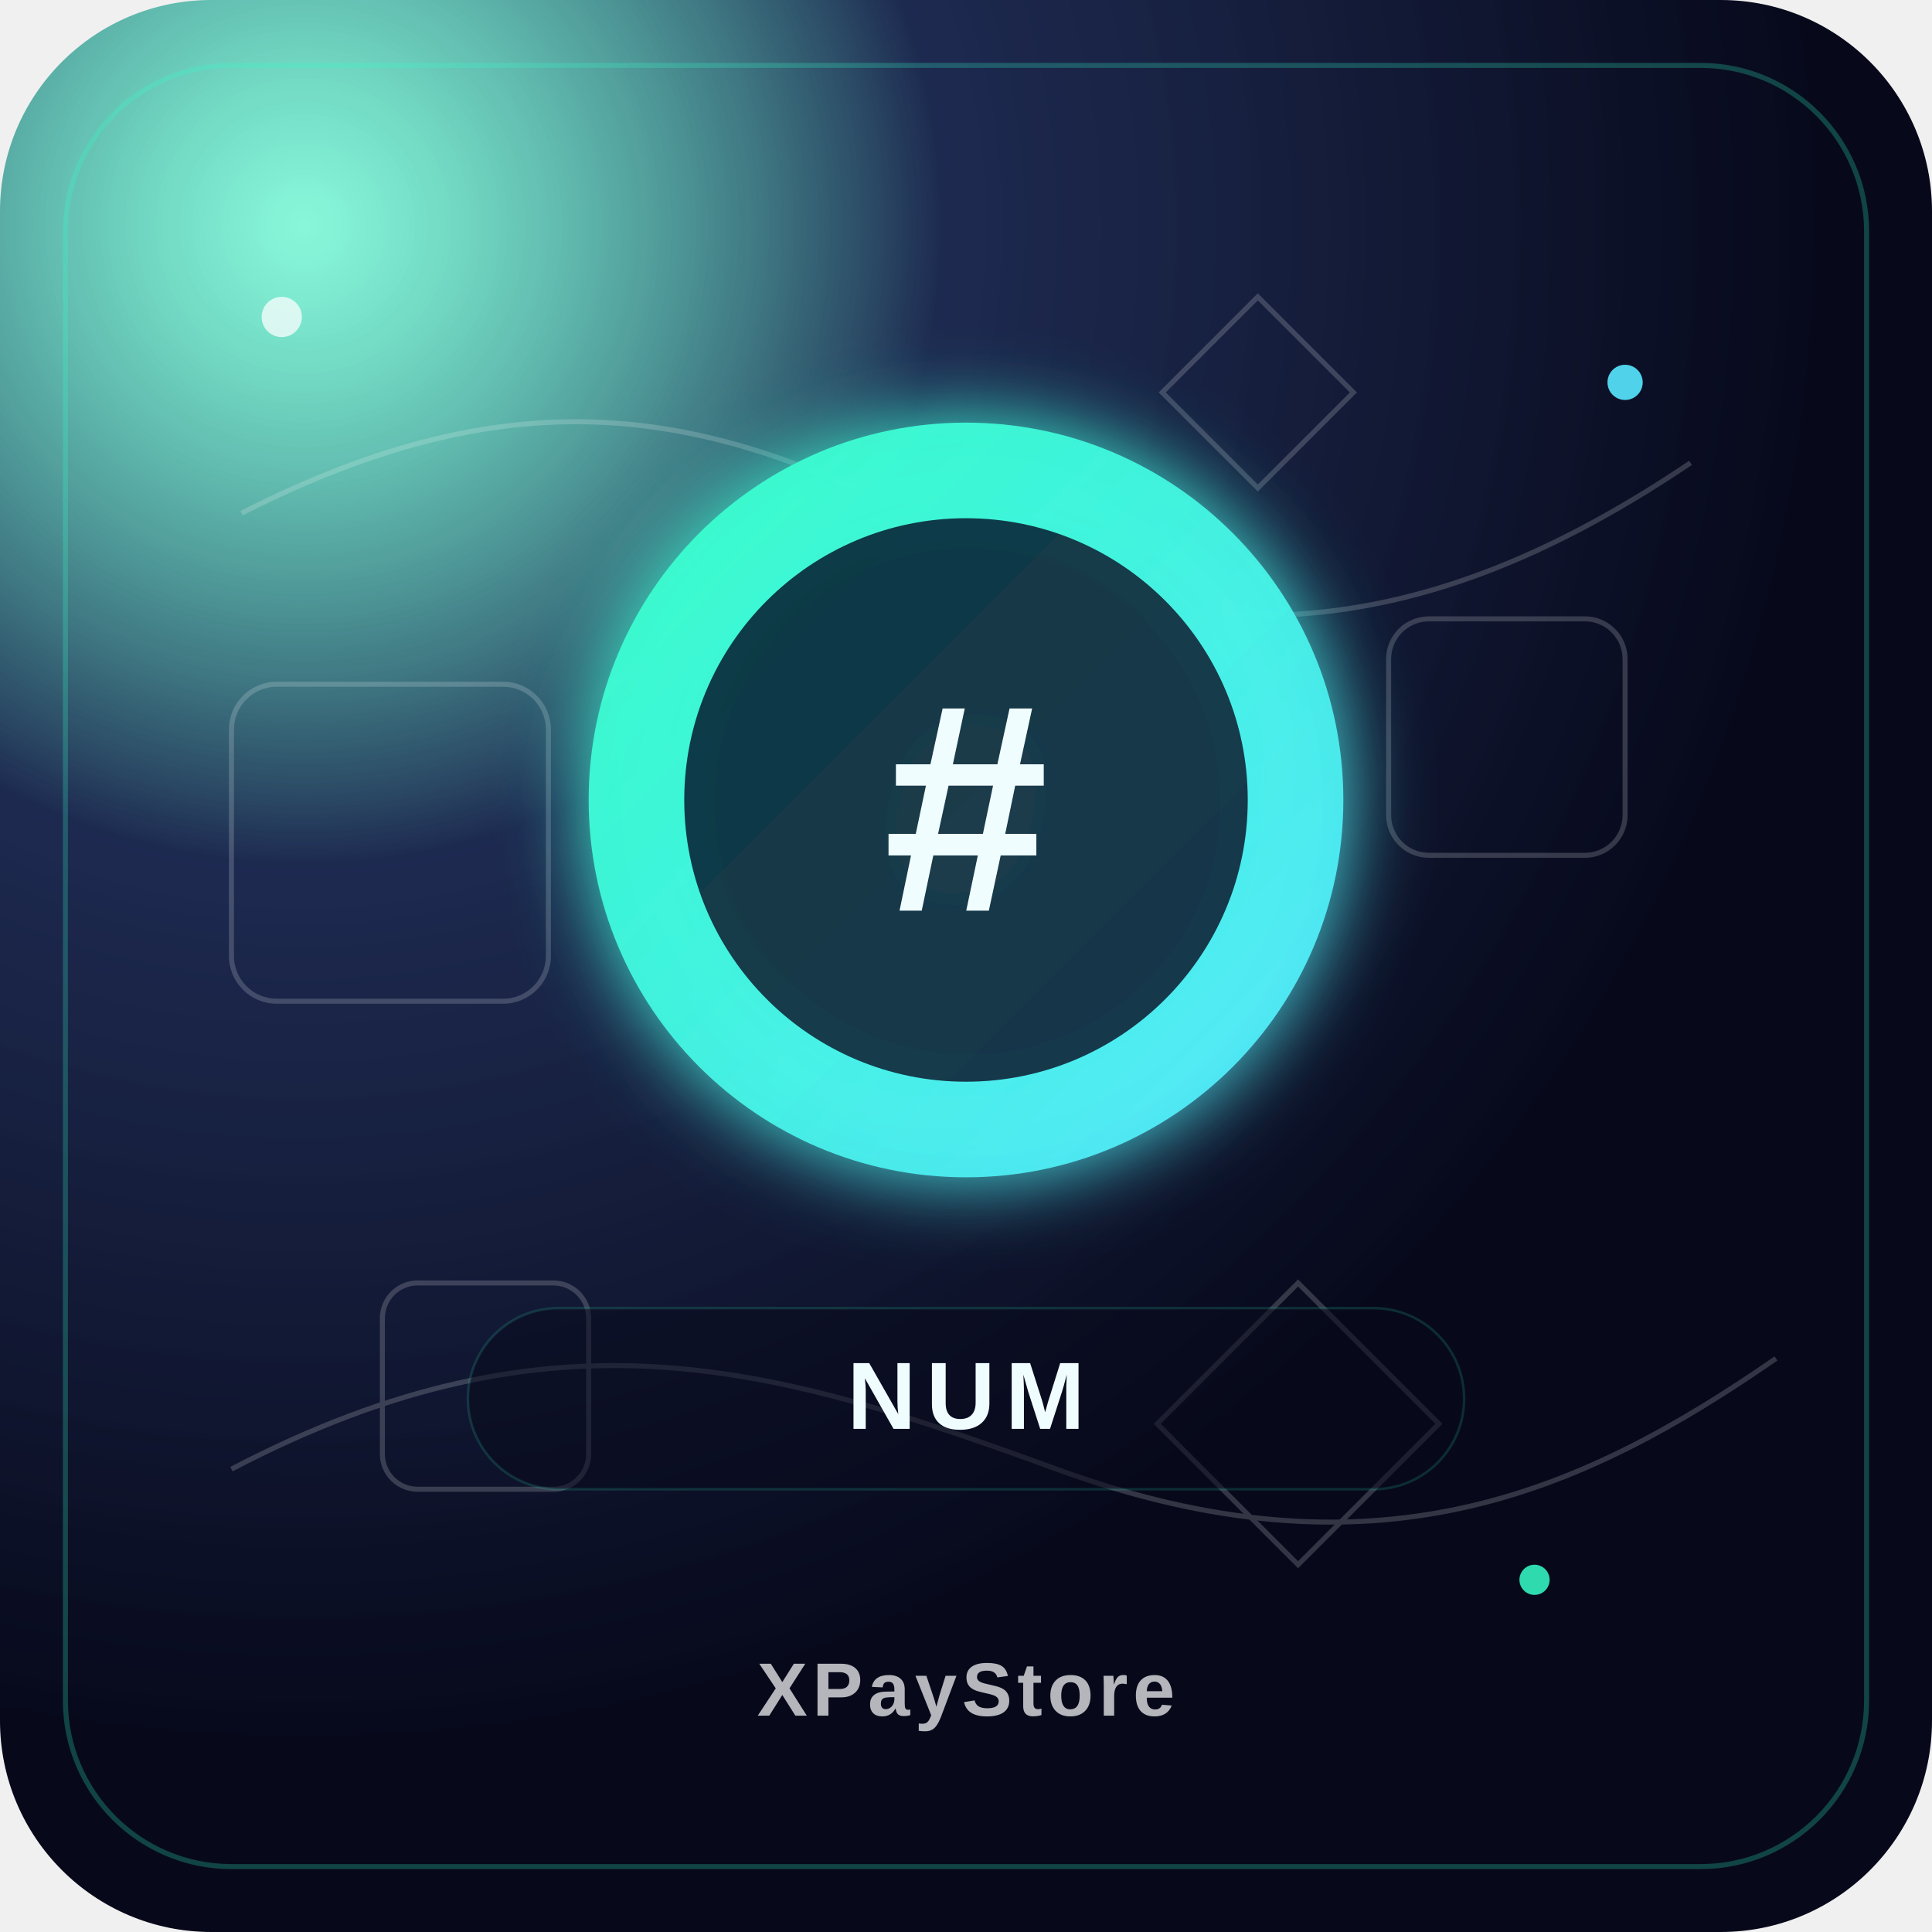
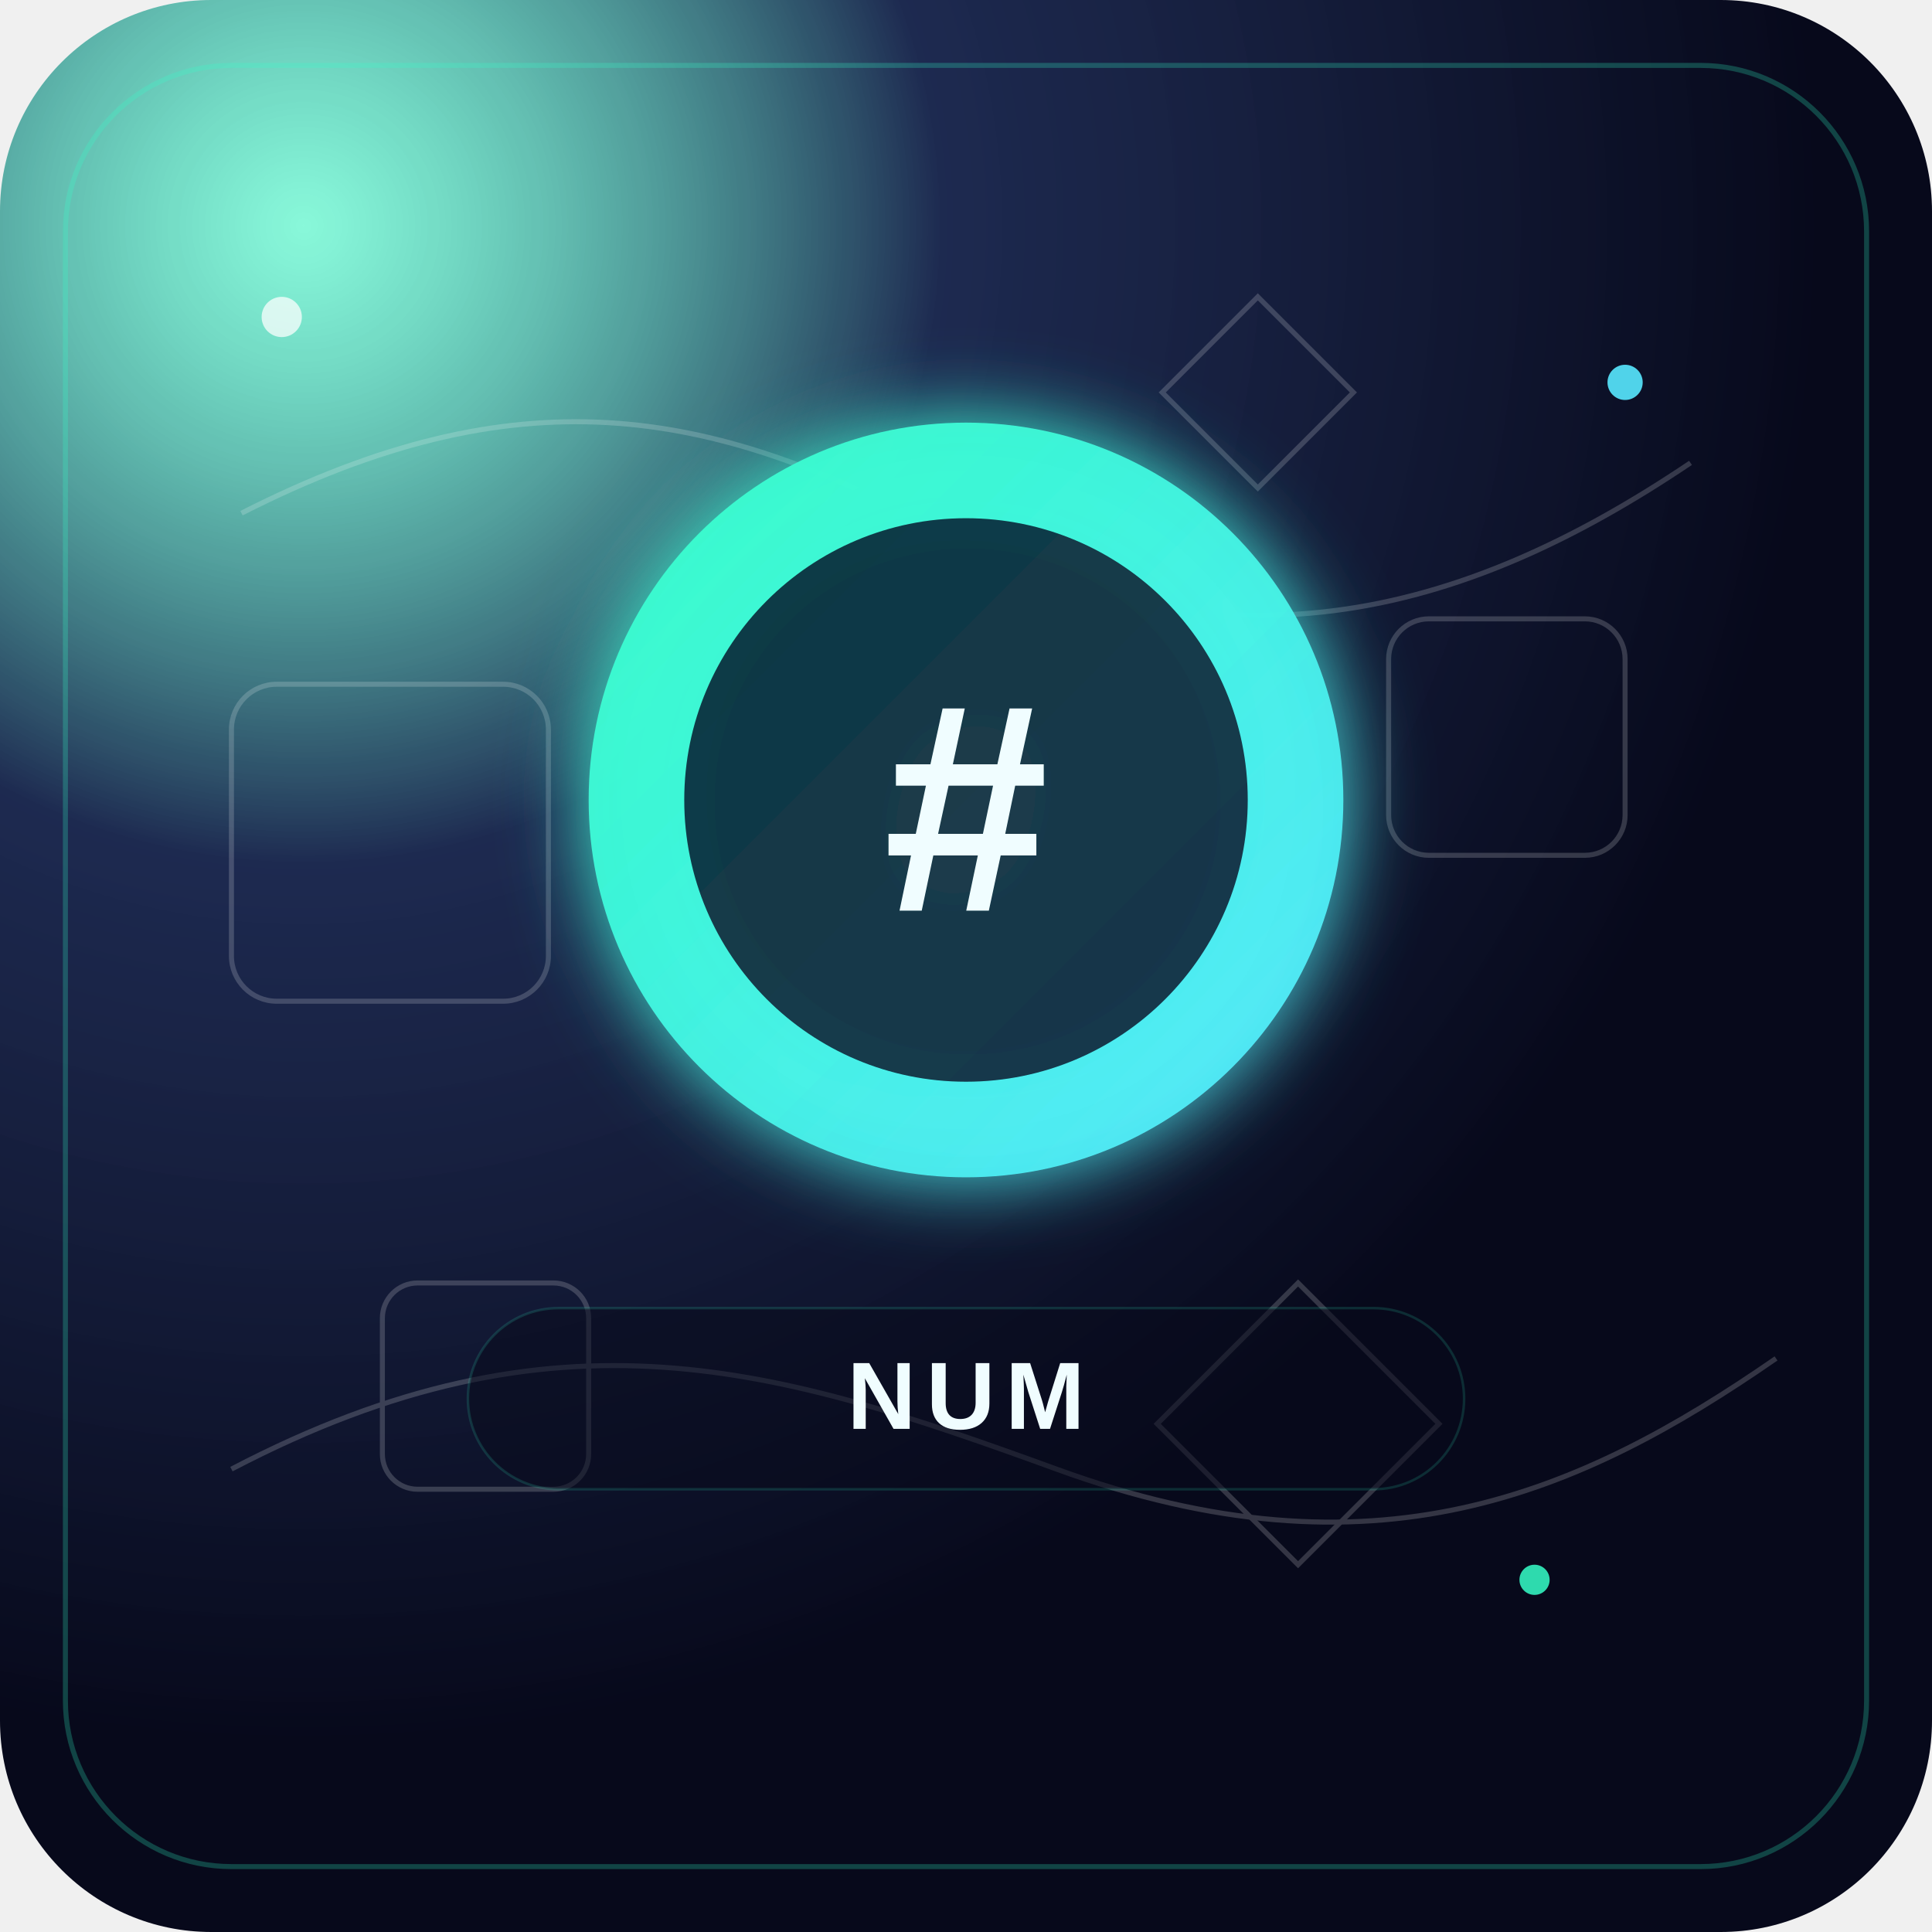
<svg xmlns="http://www.w3.org/2000/svg" width="768" height="768" viewBox="0 0 768 768">
  <defs>
    <radialGradient id="bgxpaycatnumberssvg" cx="16%" cy="12%" r="78%">
      <stop offset="0" stop-color="#35FFC8" stop-opacity="0.55" />
      <stop offset="0.42" stop-color="#15224A" stop-opacity="0.96" />
      <stop offset="1" stop-color="#07091B" />
    </radialGradient>
    <linearGradient id="brandxpaycatnumberssvg" x1="0" x2="1" y1="0" y2="1">
      <stop offset="0" stop-color="#35FFC8" />
      <stop offset="1" stop-color="#58E8FF" />
    </linearGradient>
    <filter id="softGlowxpaycatnumberssvg" x="-45%" y="-45%" width="190%" height="190%">
      <feGaussianBlur stdDeviation="16" result="blur" />
      <feMerge>
        <feMergeNode in="blur" />
        <feMergeNode in="SourceGraphic" />
      </feMerge>
    </filter>
  </defs>
  <rect width="768" height="768" rx="84" fill="url(#bgxpaycatnumberssvg)" />
  <rect x="26" y="26" width="716" height="716" rx="66" fill="none" stroke="#35FFC8" stroke-opacity="0.24" stroke-width="2" />
  <g opacity="0.18" stroke="#FFFFFF" stroke-width="2" fill="none">
    <path d="M96 204 C206 148 282 162 372 210 C486 270 580 246 672 184" />
    <path d="M92 584 C222 516 310 544 420 584 C546 630 628 594 706 540" />
    <rect x="92" y="272" width="126" height="126" rx="18" />
    <rect x="552" y="246" width="94" height="94" rx="16" />
    <rect x="152" y="510" width="82" height="82" rx="14" />
    <path d="M500 118l38 38-38 38-38-38z" />
    <path d="M516 510l56 56-56 56-56-56z" />
  </g>
  <circle cx="112" cy="126" r="8" fill="#FFFFFF" opacity="0.72" />
  <circle cx="646" cy="152" r="7" fill="#58E8FF" opacity="0.9" />
  <circle cx="610" cy="628" r="6" fill="#35FFC8" opacity="0.85" />
  <g filter="url(#softGlowxpaycatnumberssvg)">
    <circle cx="384" cy="318" r="150" fill="url(#brandxpaycatnumberssvg)" opacity="0.96" />
    <circle cx="384" cy="318" r="112" fill="#071026" opacity="0.82" />
    <text x="384" y="362" text-anchor="middle" font-family="Arial, Helvetica, sans-serif" font-size="118" font-weight="900" fill="#F0FDFF">#</text>
  </g>
  <rect x="186" y="520" width="396" height="72" rx="36" fill="#07091B" opacity="0.52" stroke="#35FFC8" stroke-opacity="0.28" />
  <text x="384" y="568" text-anchor="middle" font-family="Arial, Helvetica, sans-serif" font-size="38" font-weight="900" letter-spacing="4" fill="#F0FDFF">NUM</text>
-   <text x="384" y="682" text-anchor="middle" font-family="Arial, Helvetica, sans-serif" font-size="30" font-weight="900" letter-spacing="2" fill="#FFFFFF" opacity="0.70">XPayStore</text>
</svg>
